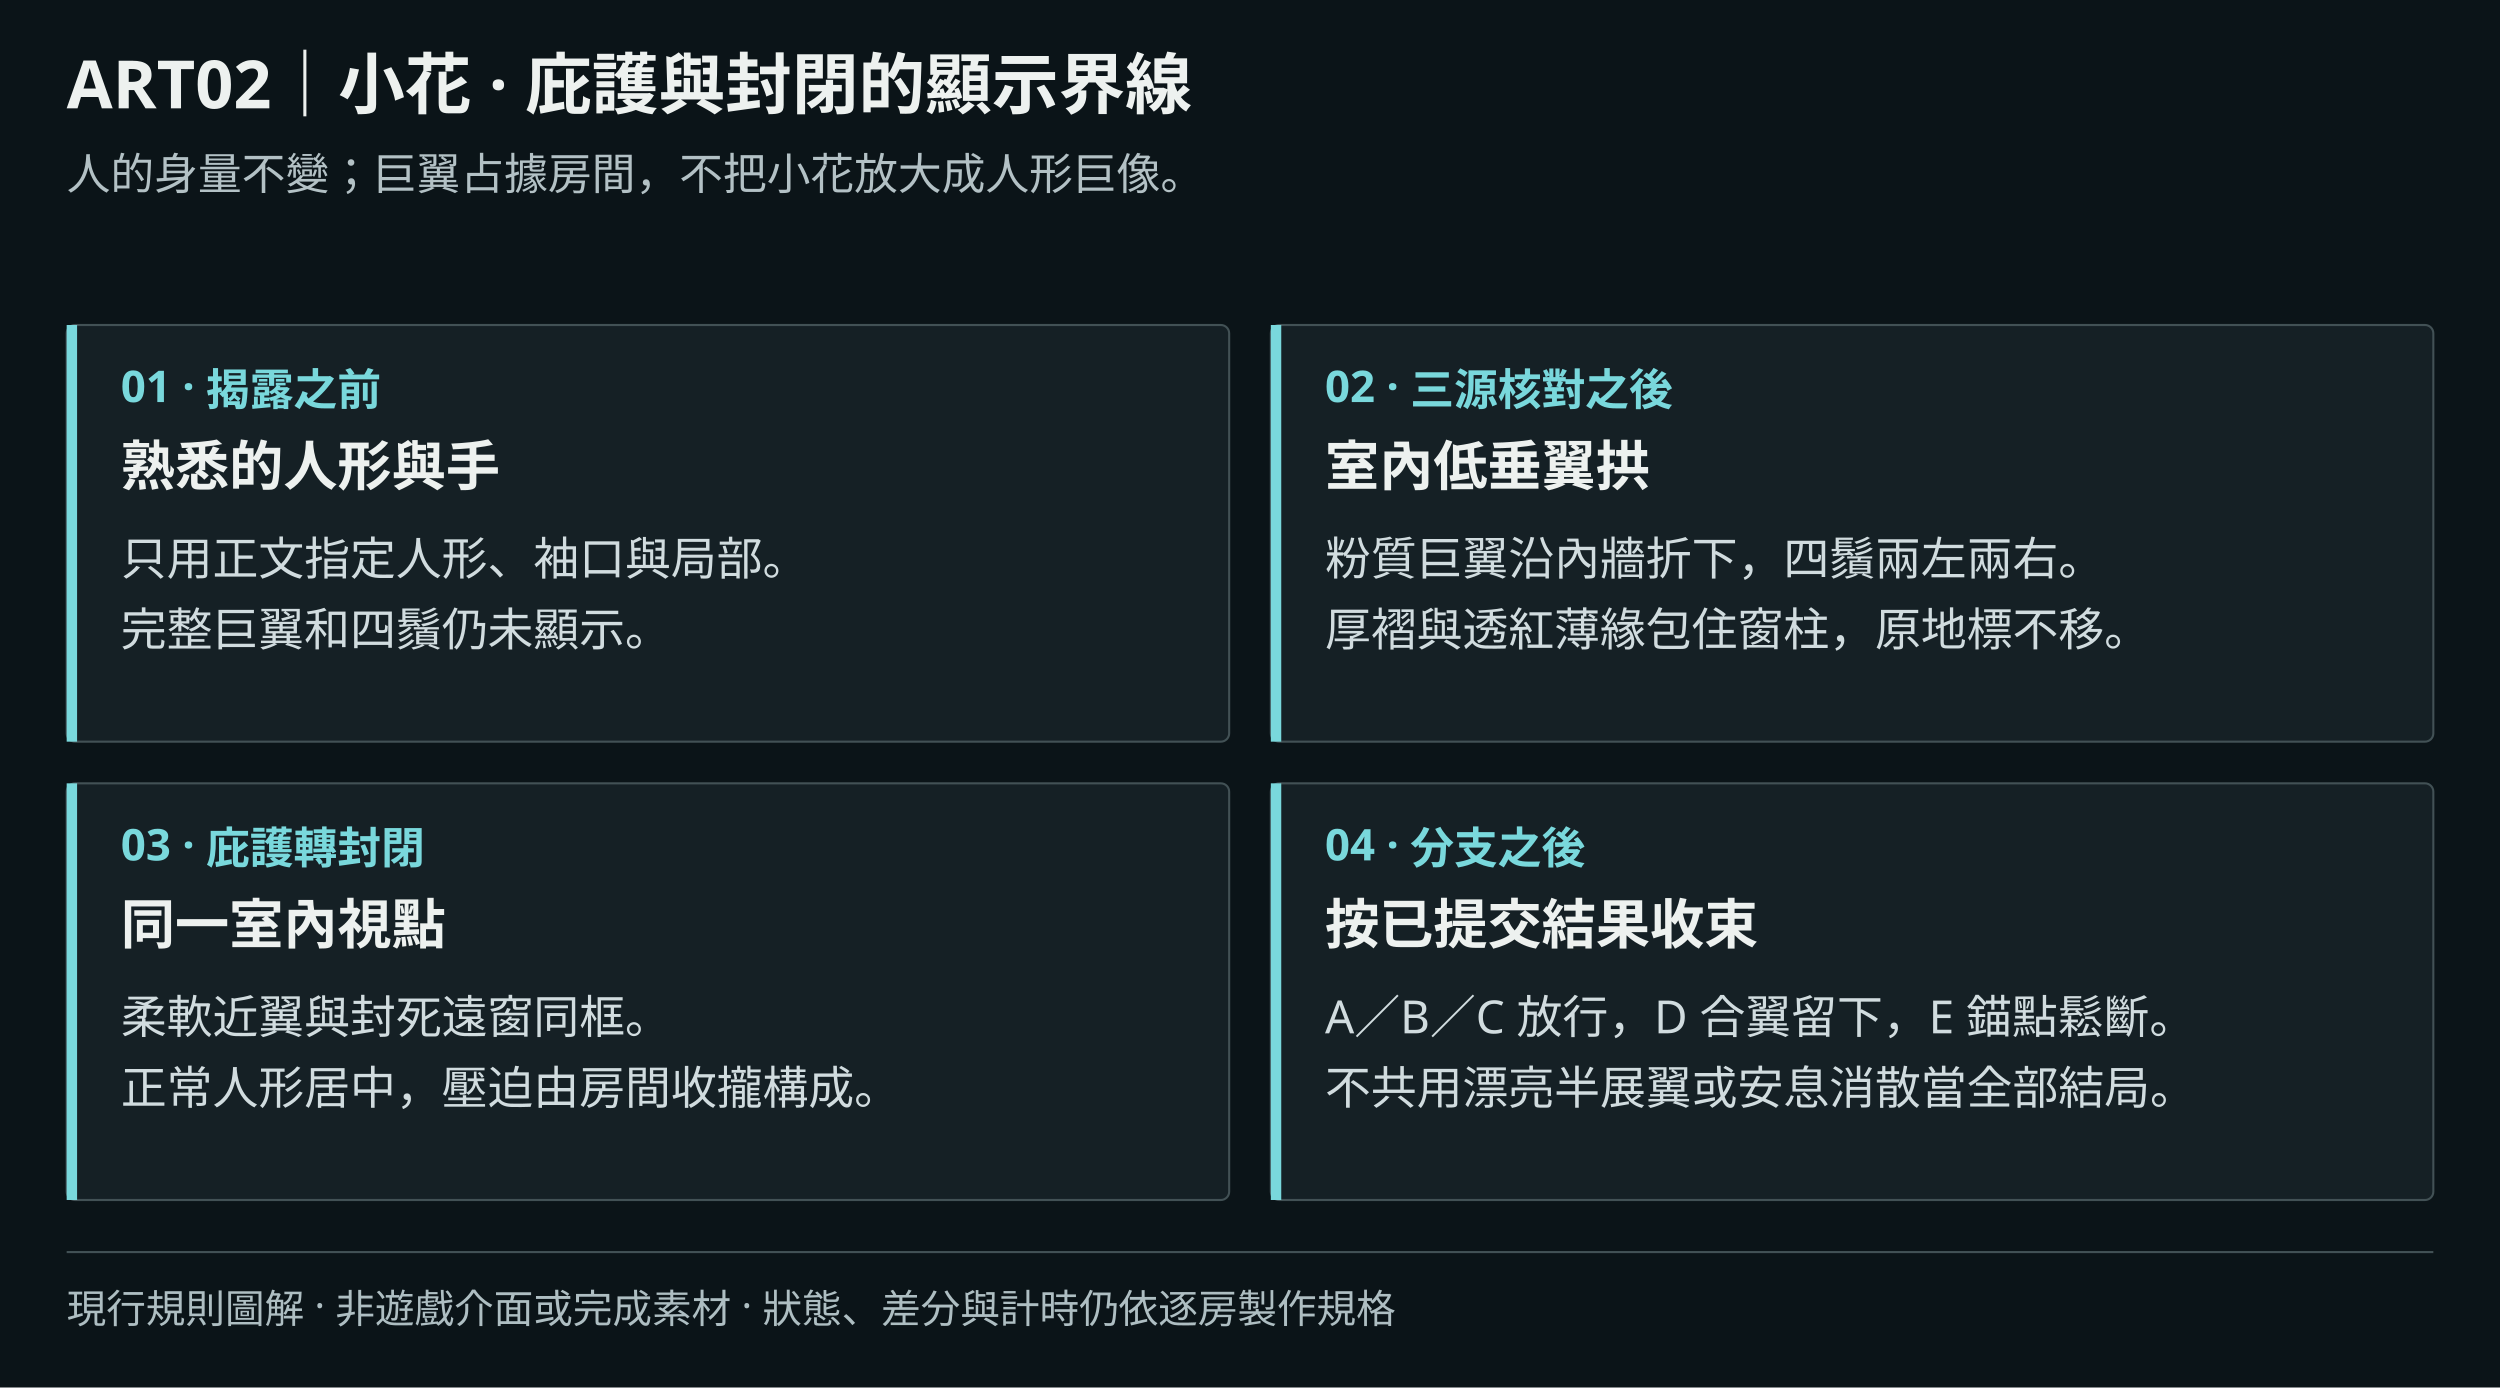
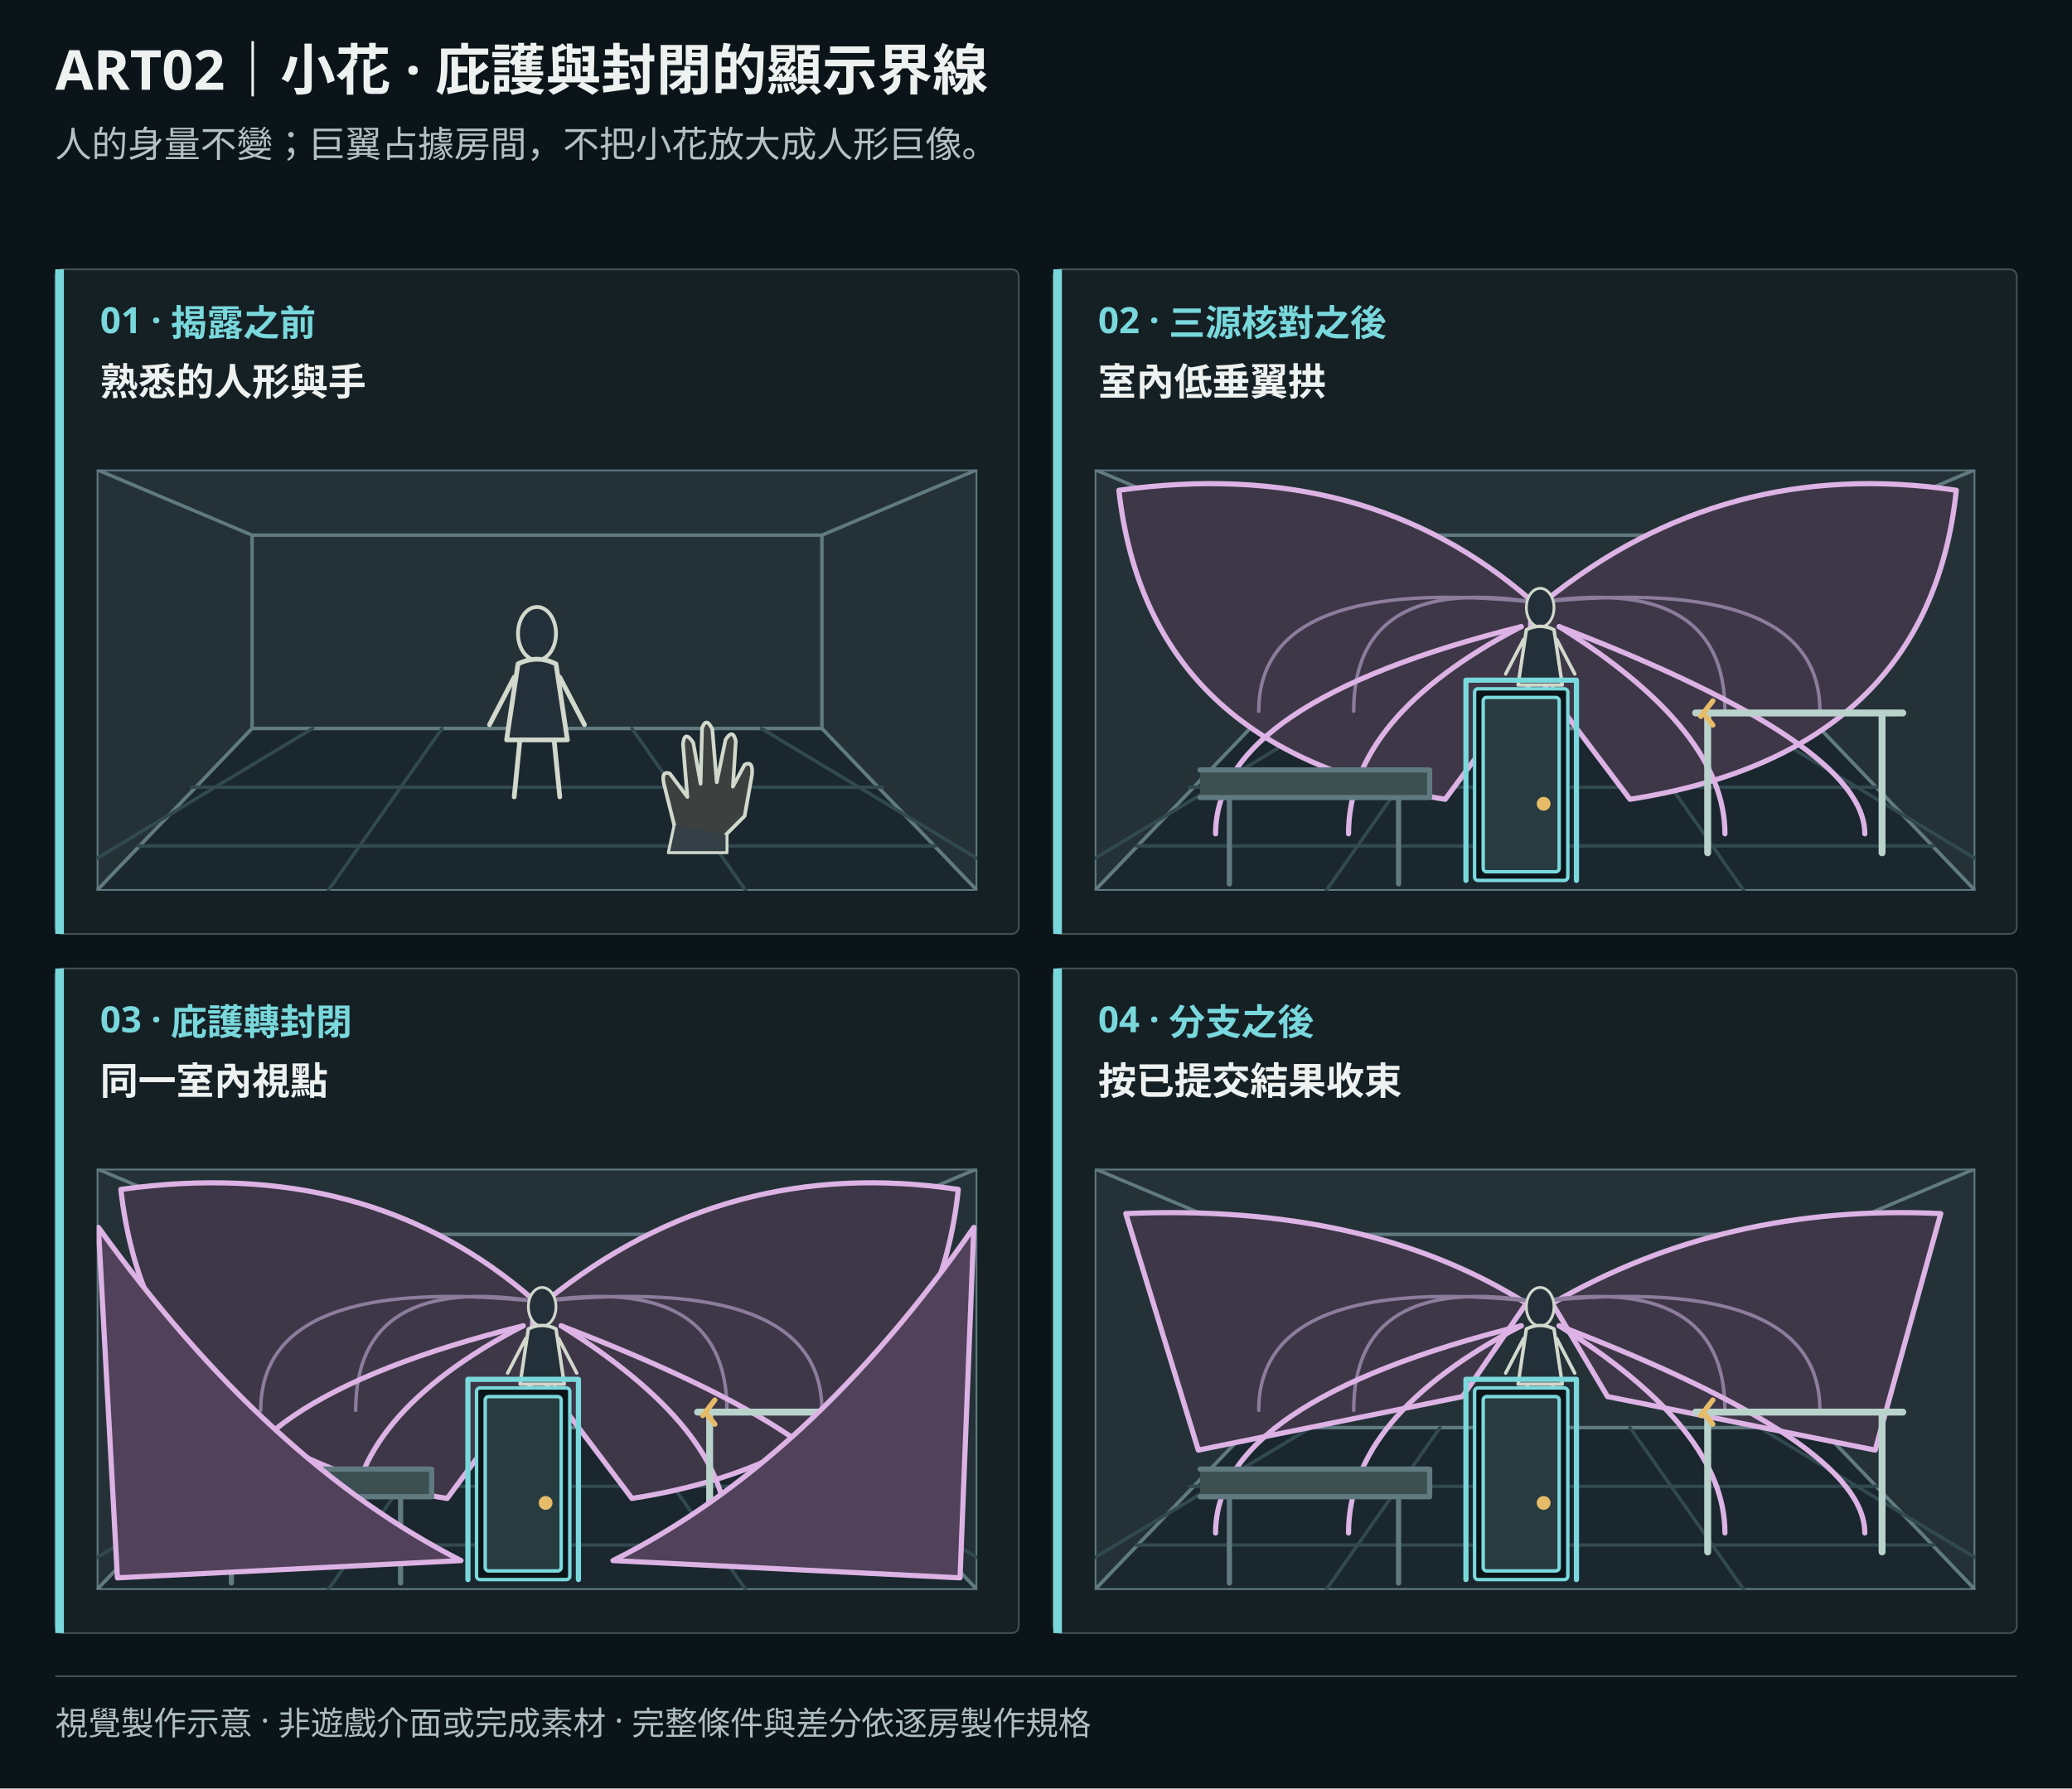
- <svg xmlns="http://www.w3.org/2000/svg" width="1200" height="666" viewBox="0 0 1200 666" role="img" aria-labelledby="title desc">
-   <style>text{font-family:"Microsoft JhengHei","Noto Sans TC",sans-serif;letter-spacing:0}.title{font-size:32px;font-weight:700;fill:#edf1ef}.subtitle{font-size:21px;fill:#b3c1c5}.phase{font-size:21px;font-weight:700}.panel-title{font-size:26px;font-weight:700;fill:#edf1ef}.body{font-size:22px;fill:#d1dcdf}.footer{font-size:19px;fill:#aebec2}</style>
-   <rect width="1200" height="666" fill="#0b1418" />
+ <svg xmlns="http://www.w3.org/2000/svg" width="1200" height="1036" viewBox="0 0 1200 1036" role="img" aria-labelledby="title desc" data-layout="visual-v1">
+   <defs>
+     <marker id="vis-arrow-teal" viewBox="0 0 10 10" refX="9" refY="5" markerWidth="5" markerHeight="5" orient="auto">
+       <path d="M1 1L9 5L1 9Z" fill="#79d8dc" />
+     </marker>
+     <marker id="vis-arrow-gold" viewBox="0 0 10 10" refX="9" refY="5" markerWidth="5" markerHeight="5" orient="auto">
+       <path d="M1 1L9 5L1 9Z" fill="#e6bc68" />
+     </marker>
+     <marker id="vis-arrow-red" viewBox="0 0 10 10" refX="9" refY="5" markerWidth="5" markerHeight="5" orient="auto">
+       <path d="M1 1L9 5L1 9Z" fill="#ffa18b" />
+     </marker>
+     <clipPath id="visual-art02-0">
+       <rect width="510" height="244" />
+     </clipPath>
+     <clipPath id="visual-art02-1">
+       <rect width="510" height="244" />
+     </clipPath>
+     <clipPath id="visual-art02-2">
+       <rect width="510" height="244" />
+     </clipPath>
+     <clipPath id="visual-art02-3">
+       <rect width="510" height="244" />
+     </clipPath>
+   </defs>
+   <style>text{font-family:"Microsoft JhengHei","Noto Sans TC",sans-serif;letter-spacing:0}.title{font-size:32px;font-weight:700;fill:#edf1ef}.subtitle{font-size:21px;fill:#b3c1c5}.phase{font-size:21px;font-weight:700}.panel-title{font-size:22px;font-weight:700;fill:#edf1ef}.footer{font-size:19px;fill:#aebec2}</style>
+   <rect width="1200" height="1036" fill="#0b1418" />
  <text class="title" x="32" y="52">ART02｜小花 · 庇護與封閉的顯示界線</text>
  <text class="subtitle" x="32" y="91">人的身量不變；巨翼占據房間，不把小花放大成人形巨像。</text>
  <g data-panel="1">
-     <rect x="32" y="156" width="558" height="200" rx="4" fill="#152025" stroke="#425155" />
-     <rect x="32" y="156" width="5" height="200" fill="#79d8dc" />
+     <rect x="32" y="156" width="558" height="385" rx="4" fill="#152025" stroke="#425155" />
+     <rect x="32" y="156" width="5" height="385" fill="#79d8dc" />
    <text class="phase" x="58" y="193" fill="#79d8dc">01 · 揭露之前</text>
-     <text class="panel-title" x="58" y="233">熟悉的人形與手</text>
-     <text class="body" x="58" y="276">只用正文指定人形、袖口與局部。</text>
-     <text class="body" x="58" y="310">完整巨翼和四鬚仍未顯示。</text>
+     <text class="panel-title" x="58" y="229">熟悉的人形與手</text>
+     <g transform="translate(56 272)" clip-path="url(#visual-art02-0)">
+       <g data-visual="ART02" data-step="1">
+         <rect x="0" y="0" width="510" height="244" rx="2" fill="#243238" stroke="#607a80" stroke-width="2" />
+         <path d="M0 0L90 38H420L510 0M90 38V150L0 244M420 38V150L510 244M90 150H420" fill="none" stroke="#607a80" stroke-width="2" stroke-linecap="round" stroke-linejoin="round" />
+         <path d="M0 244L90 150H420L510 244Z" fill="#1a272e" stroke="#607a80" stroke-width="2" stroke-linecap="round" stroke-linejoin="round" />
+         <path d="M125 150L-31 244" fill="none" stroke="#31494f" stroke-width="2" stroke-linecap="round" stroke-linejoin="round" />
+         <path d="M200 150L134 244" fill="none" stroke="#31494f" stroke-width="2" stroke-linecap="round" stroke-linejoin="round" />
+         <path d="M310 150L376 244" fill="none" stroke="#31494f" stroke-width="2" stroke-linecap="round" stroke-linejoin="round" />
+         <path d="M385 150L541 244" fill="none" stroke="#31494f" stroke-width="2" stroke-linecap="round" stroke-linejoin="round" />
+         <path d="M55 184H455M24 218H486" fill="none" stroke="#31494f" stroke-width="2" stroke-linecap="round" stroke-linejoin="round" />
+         <g data-human-posture="stand">
+           <g transform="translate(255 95) scale(1.1)">
+             <ellipse cx="0" cy="0" rx="10" ry="14" fill="#243039" stroke="#d1d8cc" stroke-width="2" />
+             <path d="M-10 16Q0 11 10 16L16 56H-16ZM-12 23L-25 48M12 23L25 48M-9 56L-12 86M9 56L12 86" fill="#243039" stroke="#d1d8cc" stroke-width="2.5" stroke-linecap="round" stroke-linejoin="round" />
+           </g>
+         </g>
+         <g transform="translate(354 165) scale(0.85)">
+           <path d="M-23 48L-30 20Q-32 11-26 13L-14 29L-17 -7Q-16 -17-10 -8L-5 20L-4 -18Q-1 -26 3 -17L6 19L12 -10Q17 -18 19 -9L17 22L25 7Q31 4 30 14L25 42L12 55" fill="#3c4140" stroke="#d1d8cc" stroke-width="2.5" stroke-linecap="round" stroke-linejoin="round" />
+           <path d="M-23 48L-27 67H13L13 55" fill="#344046" stroke="#d1d8cc" stroke-width="2" stroke-linecap="round" stroke-linejoin="round" />
+         </g>
+       </g>
+     </g>
  </g>
  <g data-panel="2">
-     <rect x="610" y="156" width="558" height="200" rx="4" fill="#152025" stroke="#425155" />
-     <rect x="610" y="156" width="5" height="200" fill="#79d8dc" />
+     <rect x="610" y="156" width="558" height="385" rx="4" fill="#152025" stroke="#425155" />
+     <rect x="610" y="156" width="5" height="385" fill="#79d8dc" />
    <text class="phase" x="636" y="193" fill="#79d8dc">02 · 三源核對之後</text>
-     <text class="panel-title" x="636" y="233">室內低垂翼拱</text>
-     <text class="body" x="636" y="276">粉質巨翼沿內牆折下，四鬚兩左兩右。</text>
-     <text class="body" x="636" y="310">厚褶與透紅薄緣包住窗柱，原地標不移。</text>
+     <text class="panel-title" x="636" y="229">室內低垂翼拱</text>
+     <g transform="translate(634 272)" clip-path="url(#visual-art02-1)">
+       <g data-visual="ART02" data-step="2">
+         <rect x="0" y="0" width="510" height="244" rx="2" fill="#243238" stroke="#607a80" stroke-width="2" />
+         <path d="M0 0L90 38H420L510 0M90 38V150L0 244M420 38V150L510 244M90 150H420" fill="none" stroke="#607a80" stroke-width="2" stroke-linecap="round" stroke-linejoin="round" />
+         <path d="M0 244L90 150H420L510 244Z" fill="#1a272e" stroke="#607a80" stroke-width="2" stroke-linecap="round" stroke-linejoin="round" />
+         <path d="M125 150L-31 244" fill="none" stroke="#31494f" stroke-width="2" stroke-linecap="round" stroke-linejoin="round" />
+         <path d="M200 150L134 244" fill="none" stroke="#31494f" stroke-width="2" stroke-linecap="round" stroke-linejoin="round" />
+         <path d="M310 150L376 244" fill="none" stroke="#31494f" stroke-width="2" stroke-linecap="round" stroke-linejoin="round" />
+         <path d="M385 150L541 244" fill="none" stroke="#31494f" stroke-width="2" stroke-linecap="round" stroke-linejoin="round" />
+         <path d="M55 184H455M24 218H486" fill="none" stroke="#31494f" stroke-width="2" stroke-linecap="round" stroke-linejoin="round" />
+         <path d="M253 76Q157 -8 14 12Q31 164 203 191L251 126ZM261 76Q365 -8 499 12Q483 164 310 191L261 126Z" fill="#3e3748" stroke="#dcb3e4" stroke-width="3" stroke-linecap="round" stroke-linejoin="round" />
+         <path d="M256 77Q95 60 95 140" fill="none" stroke="#8c7d9c" stroke-width="2" stroke-linecap="round" stroke-linejoin="round" />
+         <path d="M256 77Q150 60 150 140" fill="none" stroke="#8c7d9c" stroke-width="2" stroke-linecap="round" stroke-linejoin="round" />
+         <path d="M256 77Q365 60 365 140" fill="none" stroke="#8c7d9c" stroke-width="2" stroke-linecap="round" stroke-linejoin="round" />
+         <path d="M256 77Q420 60 420 140" fill="none" stroke="#8c7d9c" stroke-width="2" stroke-linecap="round" stroke-linejoin="round" />
+         <g data-human-posture="stand">
+           <g transform="translate(258 80) scale(0.8)">
+             <ellipse cx="0" cy="0" rx="10" ry="14" fill="#243039" stroke="#d1d8cc" stroke-width="2" />
+             <path d="M-10 16Q0 11 10 16L16 56H-16ZM-12 23L-25 48M12 23L25 48M-9 56L-12 86M9 56L12 86" fill="#243039" stroke="#d1d8cc" stroke-width="2.5" stroke-linecap="round" stroke-linejoin="round" />
+           </g>
+         </g>
+         <path d="M247 91Q70 135 70 211" fill="none" stroke="#dcb3e4" stroke-width="3" stroke-linecap="round" stroke-linejoin="round" data-moth-tendril="1" />
+         <path d="M247 91Q147 143 147 211" fill="none" stroke="#dcb3e4" stroke-width="3" stroke-linecap="round" stroke-linejoin="round" data-moth-tendril="2" />
+         <path d="M269 91Q365 151 365 211" fill="none" stroke="#dcb3e4" stroke-width="3" stroke-linecap="round" stroke-linejoin="round" data-moth-tendril="3" />
+         <path d="M269 91Q446 159 446 211" fill="none" stroke="#dcb3e4" stroke-width="3" stroke-linecap="round" stroke-linejoin="round" data-moth-tendril="4" />
+         <path d="M61 174H194V190H61M78 191V240M176 191V240" fill="#3d5051" stroke="#607a80" stroke-width="3" stroke-linecap="round" stroke-linejoin="round" />
+         <rect x="220" y="127" width="54" height="111" rx="2" fill="#0b1418" stroke="#79d8dc" stroke-width="2" />
+         <path d="M215 238V122h64v116" fill="none" stroke="#79d8dc" stroke-width="3" stroke-linecap="round" stroke-linejoin="round" />
+         <rect x="225" y="132" width="44" height="101" rx="2" fill="#283b40" stroke="#79d8dc" stroke-width="2" />
+         <ellipse cx="260" cy="193.6" rx="3" ry="3" fill="#e6bc68" stroke="#e6bc68" stroke-width="2" />
+         <path d="M348 141H468M355 141V222M456 141V222" fill="none" stroke="#b9d3cc" stroke-width="4" stroke-linecap="round" stroke-linejoin="round" />
+         <path d="M351 143l7 -9m-4 9l4 5" fill="none" stroke="#e6bc68" stroke-width="3" stroke-linecap="round" stroke-linejoin="round" />
+       </g>
+     </g>
  </g>
  <g data-panel="3">
-     <rect x="32" y="376" width="558" height="200" rx="4" fill="#152025" stroke="#425155" />
-     <rect x="32" y="376" width="5" height="200" fill="#79d8dc" />
-     <text class="phase" x="58" y="413" fill="#79d8dc">03 · 庇護轉封閉</text>
-     <text class="panel-title" x="58" y="453">同一室內視點</text>
-     <text class="body" x="58" y="496">柔軟近翼與封死遠窗同框。</text>
-     <text class="body" x="58" y="530">正常人形居中，壓迫由房間收攏構成。</text>
+     <rect x="32" y="561" width="558" height="385" rx="4" fill="#152025" stroke="#425155" />
+     <rect x="32" y="561" width="5" height="385" fill="#79d8dc" />
+     <text class="phase" x="58" y="598" fill="#79d8dc">03 · 庇護轉封閉</text>
+     <text class="panel-title" x="58" y="634">同一室內視點</text>
+     <g transform="translate(56 677)" clip-path="url(#visual-art02-2)">
+       <g data-visual="ART02" data-step="3">
+         <rect x="0" y="0" width="510" height="244" rx="2" fill="#243238" stroke="#607a80" stroke-width="2" />
+         <path d="M0 0L90 38H420L510 0M90 38V150L0 244M420 38V150L510 244M90 150H420" fill="none" stroke="#607a80" stroke-width="2" stroke-linecap="round" stroke-linejoin="round" />
+         <path d="M0 244L90 150H420L510 244Z" fill="#1a272e" stroke="#607a80" stroke-width="2" stroke-linecap="round" stroke-linejoin="round" />
+         <path d="M125 150L-31 244" fill="none" stroke="#31494f" stroke-width="2" stroke-linecap="round" stroke-linejoin="round" />
+         <path d="M200 150L134 244" fill="none" stroke="#31494f" stroke-width="2" stroke-linecap="round" stroke-linejoin="round" />
+         <path d="M310 150L376 244" fill="none" stroke="#31494f" stroke-width="2" stroke-linecap="round" stroke-linejoin="round" />
+         <path d="M385 150L541 244" fill="none" stroke="#31494f" stroke-width="2" stroke-linecap="round" stroke-linejoin="round" />
+         <path d="M55 184H455M24 218H486" fill="none" stroke="#31494f" stroke-width="2" stroke-linecap="round" stroke-linejoin="round" />
+         <path d="M253 76Q157 -8 14 12Q31 164 203 191L251 126ZM261 76Q365 -8 499 12Q483 164 310 191L261 126Z" fill="#3e3748" stroke="#dcb3e4" stroke-width="3" stroke-linecap="round" stroke-linejoin="round" />
+         <path d="M256 77Q95 60 95 140" fill="none" stroke="#8c7d9c" stroke-width="2" stroke-linecap="round" stroke-linejoin="round" />
+         <path d="M256 77Q150 60 150 140" fill="none" stroke="#8c7d9c" stroke-width="2" stroke-linecap="round" stroke-linejoin="round" />
+         <path d="M256 77Q365 60 365 140" fill="none" stroke="#8c7d9c" stroke-width="2" stroke-linecap="round" stroke-linejoin="round" />
+         <path d="M256 77Q420 60 420 140" fill="none" stroke="#8c7d9c" stroke-width="2" stroke-linecap="round" stroke-linejoin="round" />
+         <g data-human-posture="stand">
+           <g transform="translate(258 80) scale(0.8)">
+             <ellipse cx="0" cy="0" rx="10" ry="14" fill="#243039" stroke="#d1d8cc" stroke-width="2" />
+             <path d="M-10 16Q0 11 10 16L16 56H-16ZM-12 23L-25 48M12 23L25 48M-9 56L-12 86M9 56L12 86" fill="#243039" stroke="#d1d8cc" stroke-width="2.5" stroke-linecap="round" stroke-linejoin="round" />
+           </g>
+         </g>
+         <path d="M247 91Q70 135 70 211" fill="none" stroke="#dcb3e4" stroke-width="3" stroke-linecap="round" stroke-linejoin="round" data-moth-tendril="1" />
+         <path d="M247 91Q147 143 147 211" fill="none" stroke="#dcb3e4" stroke-width="3" stroke-linecap="round" stroke-linejoin="round" data-moth-tendril="2" />
+         <path d="M269 91Q365 151 365 211" fill="none" stroke="#dcb3e4" stroke-width="3" stroke-linecap="round" stroke-linejoin="round" data-moth-tendril="3" />
+         <path d="M269 91Q446 159 446 211" fill="none" stroke="#dcb3e4" stroke-width="3" stroke-linecap="round" stroke-linejoin="round" data-moth-tendril="4" />
+         <path d="M61 174H194V190H61M78 191V240M176 191V240" fill="#3d5051" stroke="#607a80" stroke-width="3" stroke-linecap="round" stroke-linejoin="round" />
+         <rect x="220" y="127" width="54" height="111" rx="2" fill="#0b1418" stroke="#79d8dc" stroke-width="2" />
+         <path d="M215 238V122h64v116" fill="none" stroke="#79d8dc" stroke-width="3" stroke-linecap="round" stroke-linejoin="round" />
+         <rect x="225" y="132" width="44" height="101" rx="2" fill="#283b40" stroke="#79d8dc" stroke-width="2" />
+         <ellipse cx="260" cy="193.6" rx="3" ry="3" fill="#e6bc68" stroke="#e6bc68" stroke-width="2" />
+         <path d="M348 141H468M355 141V222M456 141V222" fill="none" stroke="#b9d3cc" stroke-width="4" stroke-linecap="round" stroke-linejoin="round" />
+         <path d="M351 143l7 -9m-4 9l4 5" fill="none" stroke="#e6bc68" stroke-width="3" stroke-linecap="round" stroke-linejoin="round" />
+         <path d="M1 34Q99 170 211 227L12 237ZM508 34Q413 170 299 227L500 237Z" fill="#51415a" stroke="#dcb3e4" stroke-width="3" stroke-linecap="round" stroke-linejoin="round" />
+       </g>
+     </g>
  </g>
  <g data-panel="4">
-     <rect x="610" y="376" width="558" height="200" rx="4" fill="#152025" stroke="#425155" />
-     <rect x="610" y="376" width="5" height="200" fill="#79d8dc" />
-     <text class="phase" x="636" y="413" fill="#79d8dc">04 · 分支之後</text>
-     <text class="panel-title" x="636" y="453">按已提交結果收束</text>
-     <text class="body" x="636" y="496">A／B／C 放行，D 合翼留下，E 錨點鬆斷。</text>
-     <text class="body" x="636" y="530">不共用漂亮半展翼或安息消散當全部結局。</text>
+     <rect x="610" y="561" width="558" height="385" rx="4" fill="#152025" stroke="#425155" />
+     <rect x="610" y="561" width="5" height="385" fill="#79d8dc" />
+     <text class="phase" x="636" y="598" fill="#79d8dc">04 · 分支之後</text>
+     <text class="panel-title" x="636" y="634">按已提交結果收束</text>
+     <g transform="translate(634 677)" clip-path="url(#visual-art02-3)">
+       <g data-visual="ART02" data-step="4">
+         <rect x="0" y="0" width="510" height="244" rx="2" fill="#243238" stroke="#607a80" stroke-width="2" />
+         <path d="M0 0L90 38H420L510 0M90 38V150L0 244M420 38V150L510 244M90 150H420" fill="none" stroke="#607a80" stroke-width="2" stroke-linecap="round" stroke-linejoin="round" />
+         <path d="M0 244L90 150H420L510 244Z" fill="#1a272e" stroke="#607a80" stroke-width="2" stroke-linecap="round" stroke-linejoin="round" />
+         <path d="M125 150L-31 244" fill="none" stroke="#31494f" stroke-width="2" stroke-linecap="round" stroke-linejoin="round" />
+         <path d="M200 150L134 244" fill="none" stroke="#31494f" stroke-width="2" stroke-linecap="round" stroke-linejoin="round" />
+         <path d="M310 150L376 244" fill="none" stroke="#31494f" stroke-width="2" stroke-linecap="round" stroke-linejoin="round" />
+         <path d="M385 150L541 244" fill="none" stroke="#31494f" stroke-width="2" stroke-linecap="round" stroke-linejoin="round" />
+         <path d="M55 184H455M24 218H486" fill="none" stroke="#31494f" stroke-width="2" stroke-linecap="round" stroke-linejoin="round" />
+         <path d="M250 78Q158 20 18 26L60 163L213 132ZM265 78Q365 20 490 26L452 163L297 132Z" fill="#3e3748" stroke="#dcb3e4" stroke-width="3" stroke-linecap="round" stroke-linejoin="round" />
+         <path d="M256 77Q95 60 95 140" fill="none" stroke="#8c7d9c" stroke-width="2" stroke-linecap="round" stroke-linejoin="round" />
+         <path d="M256 77Q150 60 150 140" fill="none" stroke="#8c7d9c" stroke-width="2" stroke-linecap="round" stroke-linejoin="round" />
+         <path d="M256 77Q365 60 365 140" fill="none" stroke="#8c7d9c" stroke-width="2" stroke-linecap="round" stroke-linejoin="round" />
+         <path d="M256 77Q420 60 420 140" fill="none" stroke="#8c7d9c" stroke-width="2" stroke-linecap="round" stroke-linejoin="round" />
+         <g data-human-posture="stand">
+           <g transform="translate(258 80) scale(0.8)">
+             <ellipse cx="0" cy="0" rx="10" ry="14" fill="#243039" stroke="#d1d8cc" stroke-width="2" />
+             <path d="M-10 16Q0 11 10 16L16 56H-16ZM-12 23L-25 48M12 23L25 48M-9 56L-12 86M9 56L12 86" fill="#243039" stroke="#d1d8cc" stroke-width="2.5" stroke-linecap="round" stroke-linejoin="round" />
+           </g>
+         </g>
+         <path d="M247 91Q70 135 70 211" fill="none" stroke="#dcb3e4" stroke-width="3" stroke-linecap="round" stroke-linejoin="round" data-moth-tendril="1" />
+         <path d="M247 91Q147 143 147 211" fill="none" stroke="#dcb3e4" stroke-width="3" stroke-linecap="round" stroke-linejoin="round" data-moth-tendril="2" />
+         <path d="M269 91Q365 151 365 211" fill="none" stroke="#dcb3e4" stroke-width="3" stroke-linecap="round" stroke-linejoin="round" data-moth-tendril="3" />
+         <path d="M269 91Q446 159 446 211" fill="none" stroke="#dcb3e4" stroke-width="3" stroke-linecap="round" stroke-linejoin="round" data-moth-tendril="4" />
+         <path d="M61 174H194V190H61M78 191V240M176 191V240" fill="#3d5051" stroke="#607a80" stroke-width="3" stroke-linecap="round" stroke-linejoin="round" />
+         <rect x="220" y="127" width="54" height="111" rx="2" fill="#0b1418" stroke="#79d8dc" stroke-width="2" />
+         <path d="M215 238V122h64v116" fill="none" stroke="#79d8dc" stroke-width="3" stroke-linecap="round" stroke-linejoin="round" />
+         <rect x="225" y="132" width="44" height="101" rx="2" fill="#283b40" stroke="#79d8dc" stroke-width="2" />
+         <ellipse cx="260" cy="193.6" rx="3" ry="3" fill="#e6bc68" stroke="#e6bc68" stroke-width="2" />
+         <path d="M348 141H468M355 141V222M456 141V222" fill="none" stroke="#b9d3cc" stroke-width="4" stroke-linecap="round" stroke-linejoin="round" />
+         <path d="M351 143l7 -9m-4 9l4 5" fill="none" stroke="#e6bc68" stroke-width="3" stroke-linecap="round" stroke-linejoin="round" />
+       </g>
+     </g>
  </g>
-   <path d="M32 601H1168" stroke="#425155" />
-   <text class="footer" x="32" y="635">現行規則圖解 · 非遊戲介面或完成素材 · 狀態、差分與計時仍依逐房製作規格</text>
+   <path d="M32 971H1168" stroke="#425155" />
+   <text class="footer" x="32" y="1005">視覺製作示意 · 非遊戲介面或完成素材 · 完整條件與差分依逐房製作規格</text>
</svg>
